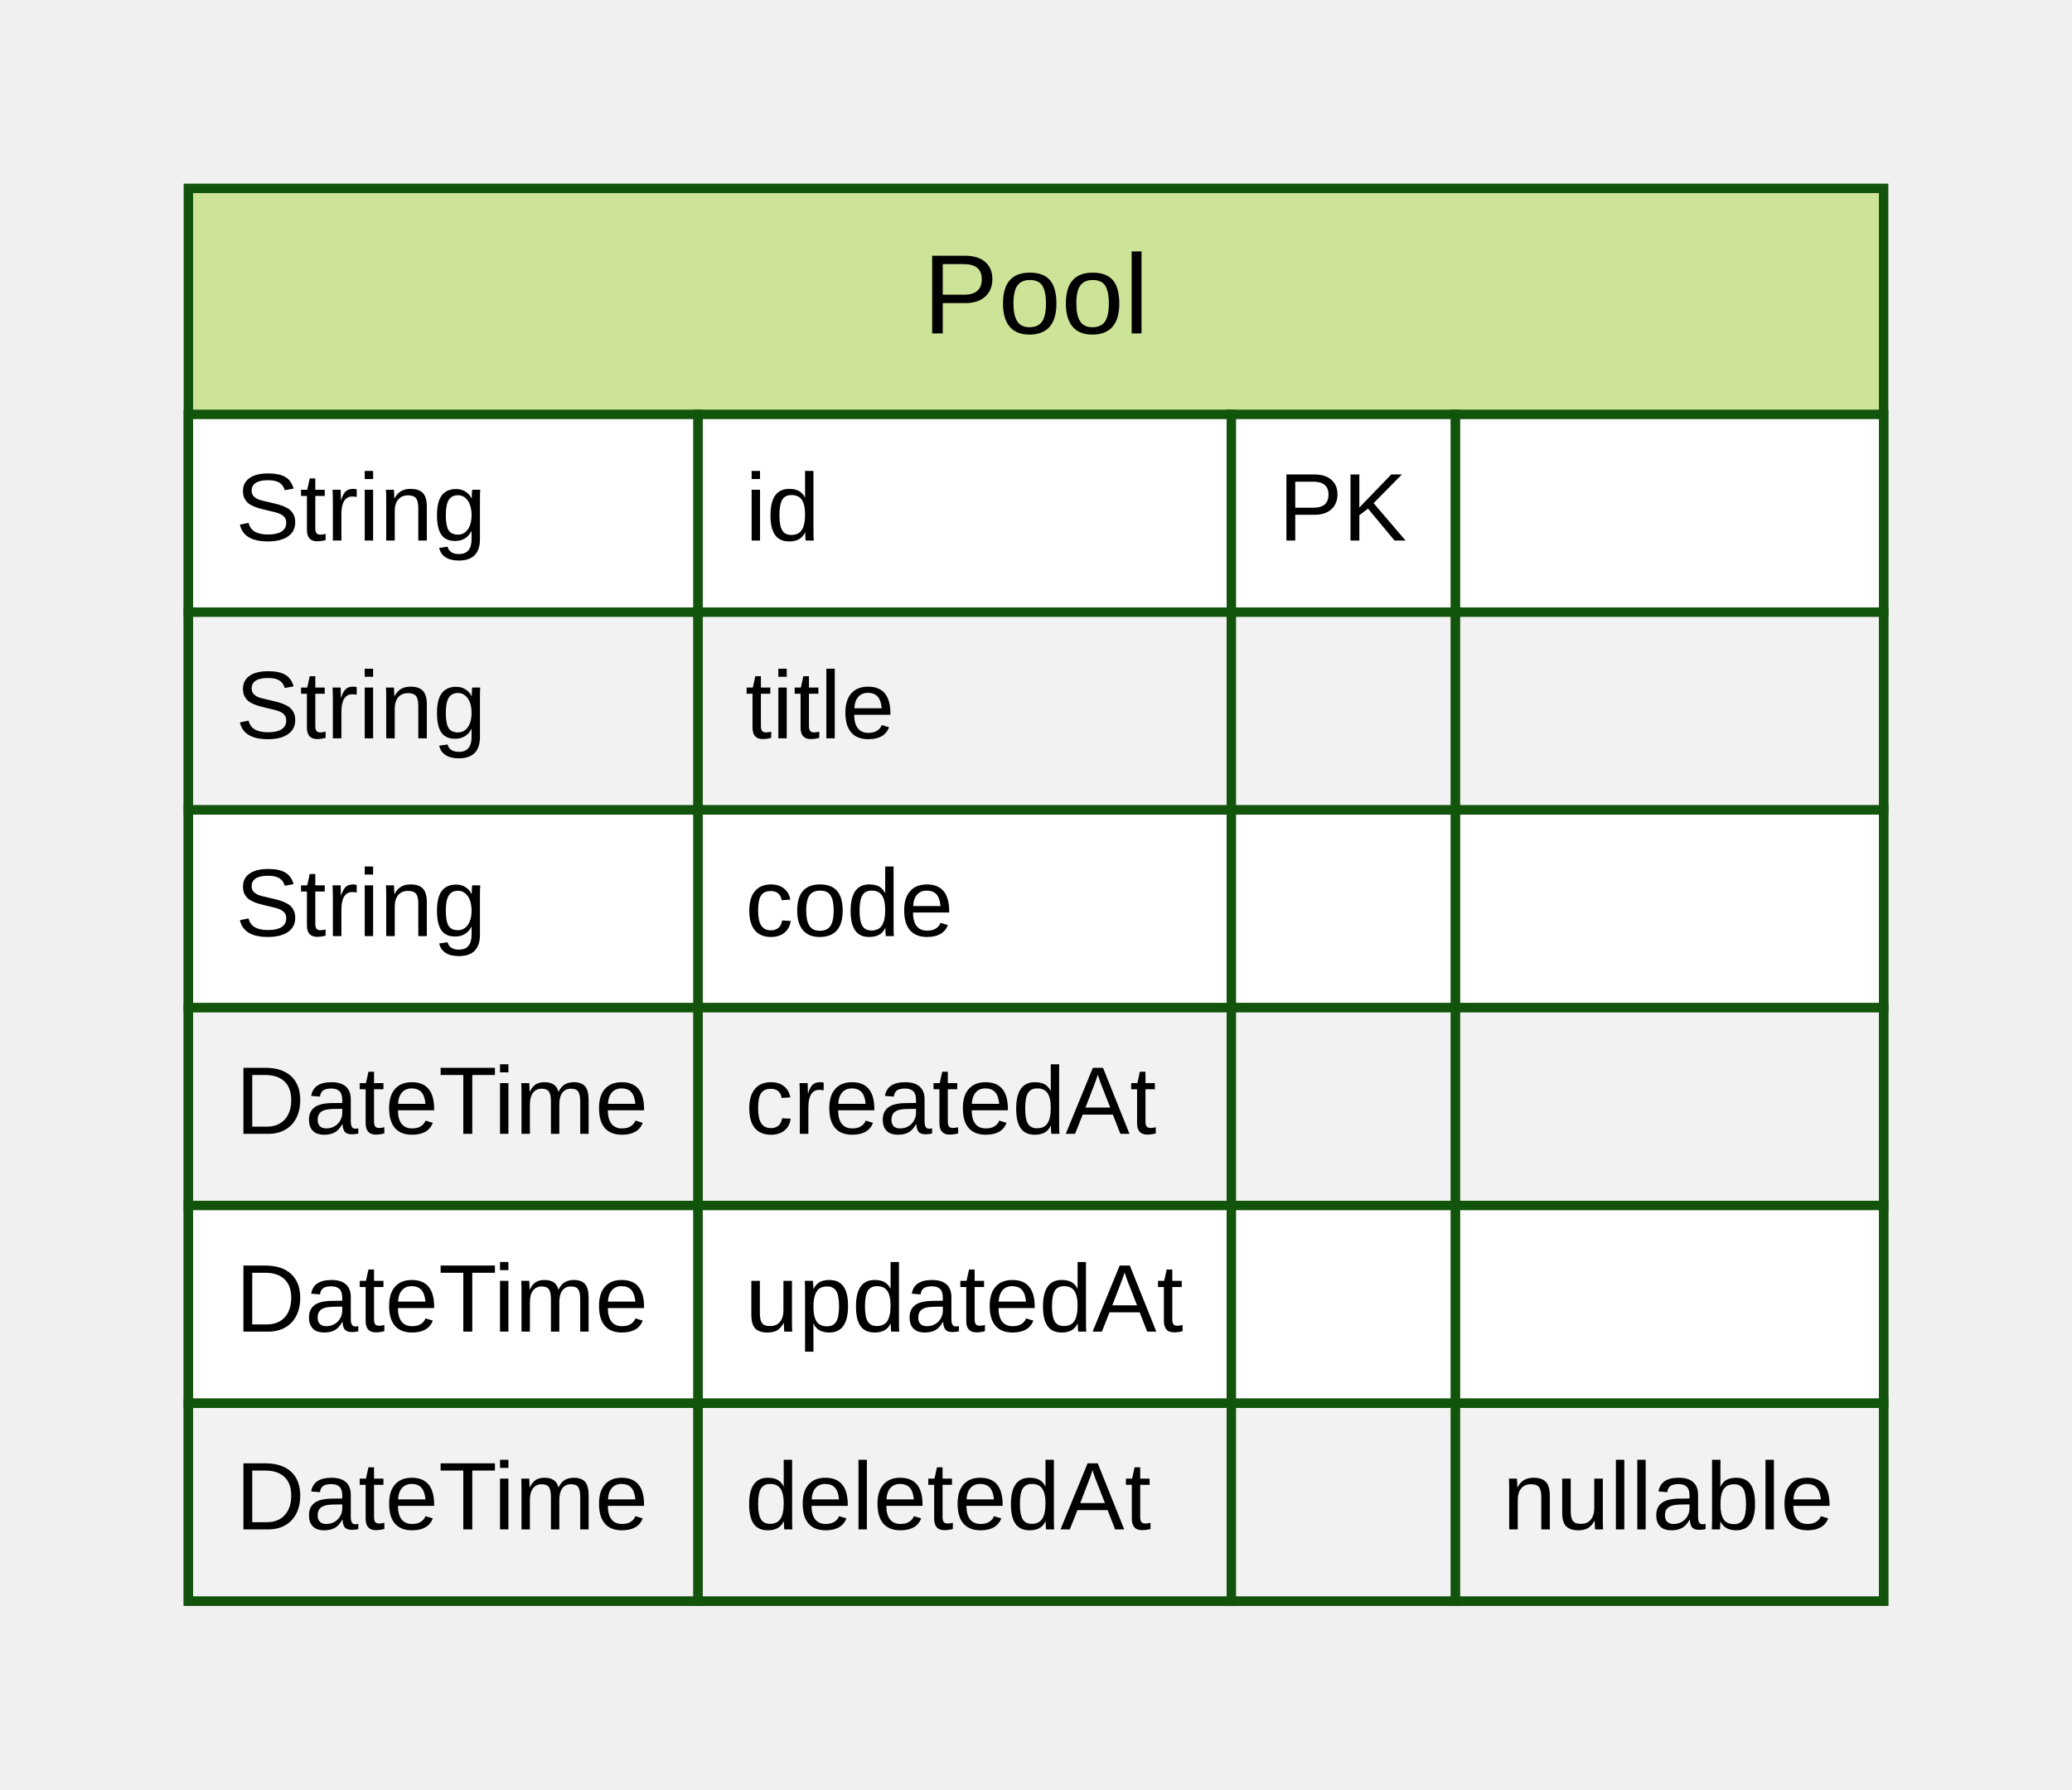
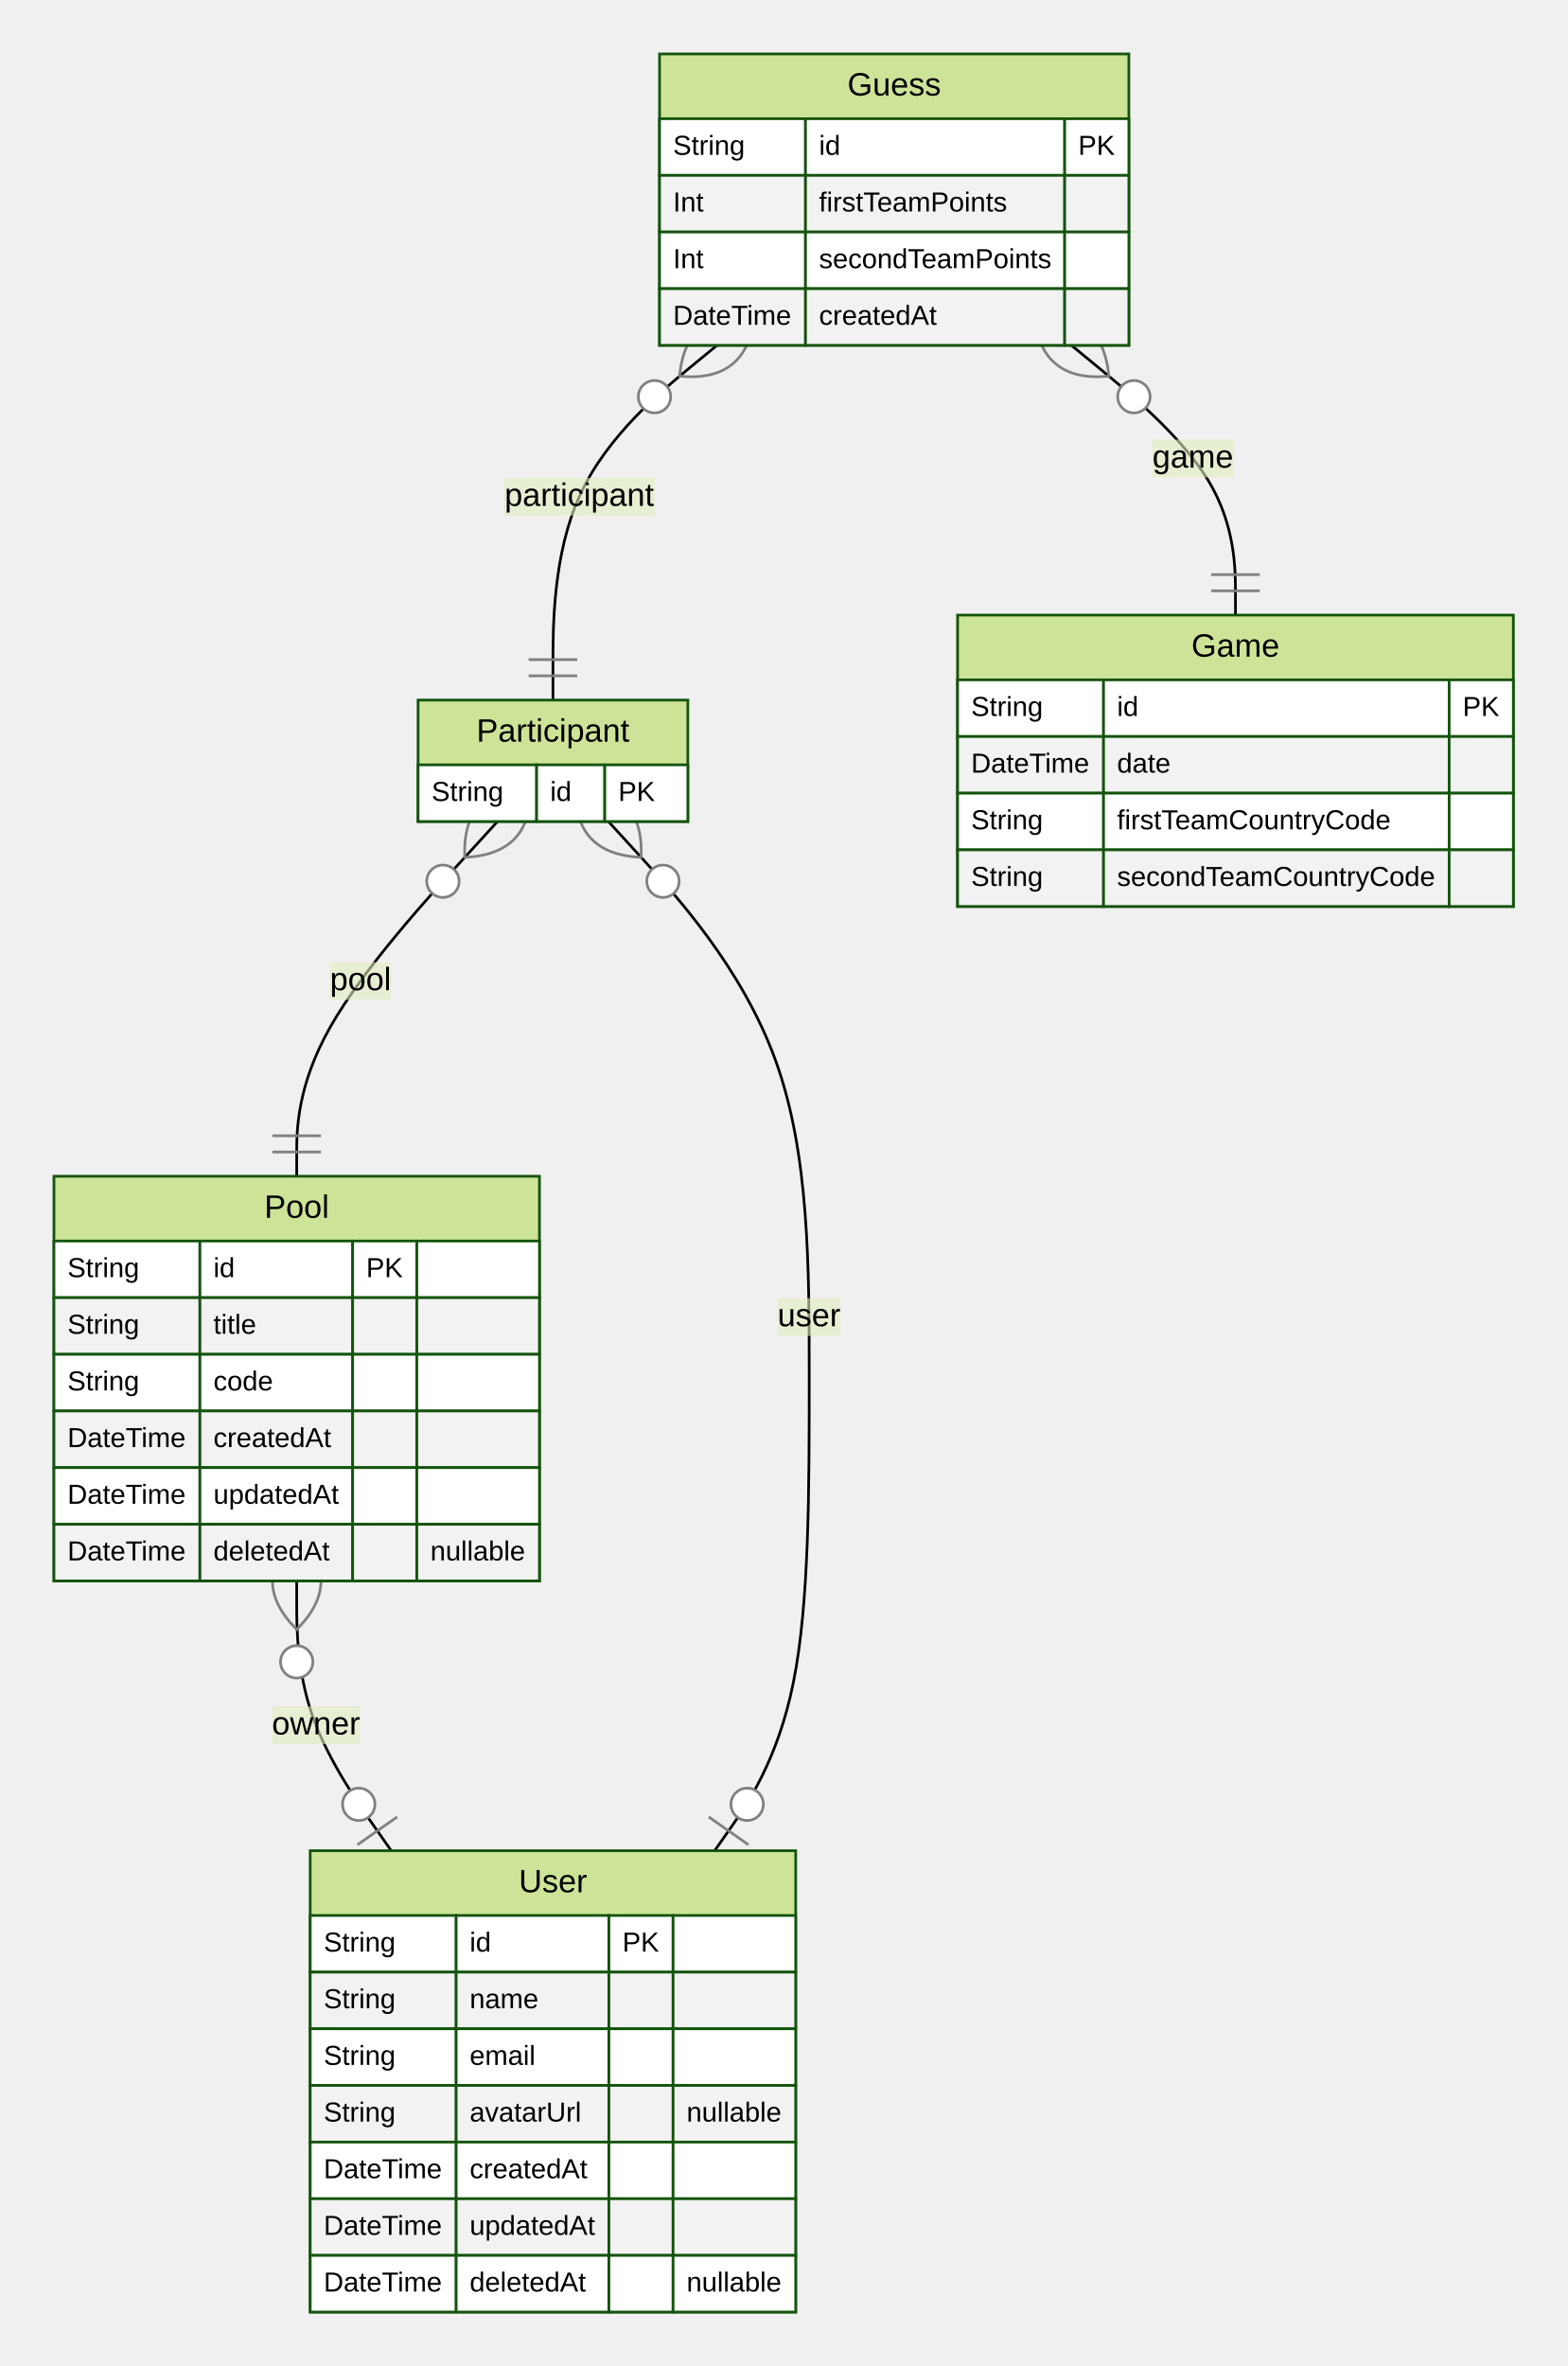
- <svg xmlns="http://www.w3.org/2000/svg" aria-labelledby="chart-title-mermaid-0 chart-desc-mermaid-0" role="img" viewBox="0 0 219.982 190" style="max-width: 219.982px; background-color: white;" width="100%" id="mermaid-0">
+ <svg xmlns="http://www.w3.org/2000/svg" aria-labelledby="chart-title-mermaid-0 chart-desc-mermaid-0" role="img" viewBox="0 0 581.015 877" style="max-width: 581.015px; background-color: white;" width="100%" id="mermaid-0">
  <style>#mermaid-0 {font-family:"trebuchet ms",verdana,arial,sans-serif;font-size:16px;fill:#000000;}#mermaid-0 .error-icon{fill:#552222;}#mermaid-0 .error-text{fill:#552222;stroke:#552222;}#mermaid-0 .edge-thickness-normal{stroke-width:2px;}#mermaid-0 .edge-thickness-thick{stroke-width:3.5px;}#mermaid-0 .edge-pattern-solid{stroke-dasharray:0;}#mermaid-0 .edge-pattern-dashed{stroke-dasharray:3;}#mermaid-0 .edge-pattern-dotted{stroke-dasharray:2;}#mermaid-0 .marker{fill:#000000;stroke:#000000;}#mermaid-0 .marker.cross{stroke:#000000;}#mermaid-0 svg{font-family:"trebuchet ms",verdana,arial,sans-serif;font-size:16px;}#mermaid-0 .entityBox{fill:#cde498;stroke:#13540c;}#mermaid-0 .attributeBoxOdd{fill:#ffffff;stroke:#13540c;}#mermaid-0 .attributeBoxEven{fill:#f2f2f2;stroke:#13540c;}#mermaid-0 .relationshipLabelBox{fill:hsl(78.158, 58.462%, 84.51%);opacity:0.7;background-color:hsl(78.158, 58.462%, 84.51%);}#mermaid-0 .relationshipLabelBox rect{opacity:0.5;}#mermaid-0 .relationshipLine{stroke:#000000;}#mermaid-0 :root{--mermaid-font-family:"trebuchet ms",verdana,arial,sans-serif;}</style>
  <g />
  <defs>
    <marker orient="auto" markerHeight="18" markerWidth="18" refY="9" refX="0" id="ONLY_ONE_START">
      <path d="M9,0 L9,18 M15,0 L15,18" fill="none" stroke="gray" />
    </marker>
  </defs>
  <defs>
    <marker orient="auto" markerHeight="18" markerWidth="18" refY="9" refX="18" id="ONLY_ONE_END">
      <path d="M3,0 L3,18 M9,0 L9,18" fill="none" stroke="gray" />
    </marker>
  </defs>
  <defs>
    <marker orient="auto" markerHeight="18" markerWidth="30" refY="9" refX="0" id="ZERO_OR_ONE_START">
      <circle r="6" cy="9" cx="21" fill="white" stroke="gray" />
      <path d="M9,0 L9,18" fill="none" stroke="gray" />
    </marker>
  </defs>
  <defs>
    <marker orient="auto" markerHeight="18" markerWidth="30" refY="9" refX="30" id="ZERO_OR_ONE_END">
      <circle r="6" cy="9" cx="9" fill="white" stroke="gray" />
      <path d="M21,0 L21,18" fill="none" stroke="gray" />
    </marker>
  </defs>
  <defs>
    <marker orient="auto" markerHeight="36" markerWidth="45" refY="18" refX="18" id="ONE_OR_MORE_START">
      <path d="M0,18 Q 18,0 36,18 Q 18,36 0,18 M42,9 L42,27" fill="none" stroke="gray" />
    </marker>
  </defs>
  <defs>
    <marker orient="auto" markerHeight="36" markerWidth="45" refY="18" refX="27" id="ONE_OR_MORE_END">
      <path d="M3,9 L3,27 M9,18 Q27,0 45,18 Q27,36 9,18" fill="none" stroke="gray" />
    </marker>
  </defs>
  <defs>
    <marker orient="auto" markerHeight="36" markerWidth="57" refY="18" refX="18" id="ZERO_OR_MORE_START">
      <circle r="6" cy="18" cx="48" fill="white" stroke="gray" />
      <path d="M0,18 Q18,0 36,18 Q18,36 0,18" fill="none" stroke="gray" />
    </marker>
  </defs>
  <defs>
    <marker orient="auto" markerHeight="36" markerWidth="57" refY="18" refX="39" id="ZERO_OR_MORE_END">
      <circle r="6" cy="18" cx="9" fill="white" stroke="gray" />
      <path d="M21,18 Q39,0 57,18 Q39,36 21,18" fill="none" stroke="gray" />
    </marker>
  </defs>
-   <g transform="translate(20,20 )" id="Pool">
+   <path marker-start="url(#ZERO_OR_MORE_START)" marker-end="url(#ZERO_OR_ONE_END)" fill="none" stroke="gray" d="M109.991,586L109.991,594.333C109.991,602.667,109.991,619.333,115.833,636C121.675,652.667,133.36,669.333,139.202,677.667L145.044,686" class="er relationshipLine" />
+   <path marker-start="url(#ZERO_OR_MORE_START)" marker-end="url(#ZERO_OR_ONE_END)" fill="none" stroke="gray" d="M225.538,304.5L237.945,318.083C250.353,331.667,275.167,358.833,287.574,393.25C299.982,427.667,299.982,469.333,299.982,511C299.982,552.667,299.982,594.333,294.139,623.5C288.297,652.667,276.612,669.333,270.77,677.667L264.928,686" class="er relationshipLine" />
+   <path marker-start="url(#ZERO_OR_MORE_START)" marker-end="url(#ONLY_ONE_END)" fill="none" stroke="gray" d="M184.434,304.5L172.027,318.083C159.62,331.667,134.805,358.833,122.398,380.75C109.991,402.667,109.991,419.333,109.991,427.667L109.991,436" class="er relationshipLine" />
+   <path marker-start="url(#ZERO_OR_MORE_START)" marker-end="url(#ONLY_ONE_END)" fill="none" stroke="gray" d="M397.18,128L407.317,136.333C417.453,144.667,437.727,161.333,447.864,178C458.001,194.667,458.001,211.333,458.001,219.667L458.001,228" class="er relationshipLine" />
+   <path marker-start="url(#ZERO_OR_MORE_START)" marker-end="url(#ONLY_ONE_END)" fill="none" stroke="gray" d="M265.807,128L255.67,136.333C245.533,144.667,225.26,161.333,215.123,183.25C204.986,205.167,204.986,232.333,204.986,245.917L204.986,259.5" class="er relationshipLine" />
+   <g transform="translate(20,436 )" id="Pool">
    <rect height="150" width="179.982" y="0" x="0" stroke="gray" fill-opacity="100%" fill="honeydew" class="er entityBox" />
    <text transform="translate(89.99077,12)" style="font-family: &quot;trebuchet ms&quot;, verdana, arial, sans-serif;; font-size: 12px" text-anchor="middle" dominant-baseline="middle" y="0" x="0" id="entity-Pool" class="er entityLabel">Pool</text>
    <rect height="21" width="54.113" y="24" x="0" stroke="gray" fill-opacity="100%" fill="honeydew" class="er attributeBoxOdd" />
    <text transform="translate(5,34.5)" style="font-family: &quot;trebuchet ms&quot;, verdana, arial, sans-serif;; font-size: 10.2px" text-anchor="left" dominant-baseline="middle" y="0" x="0" id="entity-Pool-attr-1-type" class="er entityLabel">String</text>
    <rect height="21" width="56.62" y="24" x="54.113" stroke="gray" fill-opacity="100%" fill="honeydew" class="er attributeBoxOdd" />
    <text transform="translate(59.11313,34.5)" style="font-family: &quot;trebuchet ms&quot;, verdana, arial, sans-serif;; font-size: 10.2px" text-anchor="left" dominant-baseline="middle" y="0" x="0" id="entity-Pool-attr-1-name" class="er entityLabel">id</text>
    <rect height="21" width="23.795" y="24" x="110.733" stroke="gray" fill-opacity="100%" fill="honeydew" class="er attributeBoxOdd" />
    <text transform="translate(115.7333,34.5)" style="font-family: &quot;trebuchet ms&quot;, verdana, arial, sans-serif;; font-size: 10.2px" text-anchor="left" dominant-baseline="middle" y="0" x="0" id="entity-Pool-attr-1-key" class="er entityLabel">PK</text>
    <rect height="21" width="45.453" y="24" x="134.528" stroke="gray" fill-opacity="100%" fill="honeydew" class="er attributeBoxOdd" />
    <text transform="translate(139.5283,34.5)" style="font-family: &quot;trebuchet ms&quot;, verdana, arial, sans-serif;; font-size: 10.2px" text-anchor="left" dominant-baseline="middle" y="0" x="0" id="entity-Pool-attr-1-comment" class="er entityLabel" />
    <rect height="21" width="54.113" y="45" x="0" stroke="gray" fill-opacity="100%" fill="honeydew" class="er attributeBoxEven" />
    <text transform="translate(5,55.5)" style="font-family: &quot;trebuchet ms&quot;, verdana, arial, sans-serif;; font-size: 10.2px" text-anchor="left" dominant-baseline="middle" y="0" x="0" id="entity-Pool-attr-2-type" class="er entityLabel">String</text>
    <rect height="21" width="56.62" y="45" x="54.113" stroke="gray" fill-opacity="100%" fill="honeydew" class="er attributeBoxEven" />
    <text transform="translate(59.11313,55.5)" style="font-family: &quot;trebuchet ms&quot;, verdana, arial, sans-serif;; font-size: 10.2px" text-anchor="left" dominant-baseline="middle" y="0" x="0" id="entity-Pool-attr-2-name" class="er entityLabel">title</text>
    <rect height="21" width="23.795" y="45" x="110.733" stroke="gray" fill-opacity="100%" fill="honeydew" class="er attributeBoxEven" />
    <text transform="translate(115.7333,55.5)" style="font-family: &quot;trebuchet ms&quot;, verdana, arial, sans-serif;; font-size: 10.2px" text-anchor="left" dominant-baseline="middle" y="0" x="0" id="entity-Pool-attr-2-key" class="er entityLabel" />
    <rect height="21" width="45.453" y="45" x="134.528" stroke="gray" fill-opacity="100%" fill="honeydew" class="er attributeBoxEven" />
    <text transform="translate(139.5283,55.5)" style="font-family: &quot;trebuchet ms&quot;, verdana, arial, sans-serif;; font-size: 10.2px" text-anchor="left" dominant-baseline="middle" y="0" x="0" id="entity-Pool-attr-2-comment" class="er entityLabel" />
    <rect height="21" width="54.113" y="66" x="0" stroke="gray" fill-opacity="100%" fill="honeydew" class="er attributeBoxOdd" />
    <text transform="translate(5,76.5)" style="font-family: &quot;trebuchet ms&quot;, verdana, arial, sans-serif;; font-size: 10.2px" text-anchor="left" dominant-baseline="middle" y="0" x="0" id="entity-Pool-attr-3-type" class="er entityLabel">String</text>
    <rect height="21" width="56.62" y="66" x="54.113" stroke="gray" fill-opacity="100%" fill="honeydew" class="er attributeBoxOdd" />
    <text transform="translate(59.11313,76.5)" style="font-family: &quot;trebuchet ms&quot;, verdana, arial, sans-serif;; font-size: 10.2px" text-anchor="left" dominant-baseline="middle" y="0" x="0" id="entity-Pool-attr-3-name" class="er entityLabel">code</text>
    <rect height="21" width="23.795" y="66" x="110.733" stroke="gray" fill-opacity="100%" fill="honeydew" class="er attributeBoxOdd" />
    <text transform="translate(115.7333,76.5)" style="font-family: &quot;trebuchet ms&quot;, verdana, arial, sans-serif;; font-size: 10.2px" text-anchor="left" dominant-baseline="middle" y="0" x="0" id="entity-Pool-attr-3-key" class="er entityLabel" />
    <rect height="21" width="45.453" y="66" x="134.528" stroke="gray" fill-opacity="100%" fill="honeydew" class="er attributeBoxOdd" />
    <text transform="translate(139.5283,76.5)" style="font-family: &quot;trebuchet ms&quot;, verdana, arial, sans-serif;; font-size: 10.2px" text-anchor="left" dominant-baseline="middle" y="0" x="0" id="entity-Pool-attr-3-comment" class="er entityLabel" />
    <rect height="21" width="54.113" y="87" x="0" stroke="gray" fill-opacity="100%" fill="honeydew" class="er attributeBoxEven" />
    <text transform="translate(5,97.5)" style="font-family: &quot;trebuchet ms&quot;, verdana, arial, sans-serif;; font-size: 10.2px" text-anchor="left" dominant-baseline="middle" y="0" x="0" id="entity-Pool-attr-4-type" class="er entityLabel">DateTime</text>
    <rect height="21" width="56.62" y="87" x="54.113" stroke="gray" fill-opacity="100%" fill="honeydew" class="er attributeBoxEven" />
    <text transform="translate(59.11313,97.5)" style="font-family: &quot;trebuchet ms&quot;, verdana, arial, sans-serif;; font-size: 10.2px" text-anchor="left" dominant-baseline="middle" y="0" x="0" id="entity-Pool-attr-4-name" class="er entityLabel">createdAt</text>
    <rect height="21" width="23.795" y="87" x="110.733" stroke="gray" fill-opacity="100%" fill="honeydew" class="er attributeBoxEven" />
    <text transform="translate(115.7333,97.5)" style="font-family: &quot;trebuchet ms&quot;, verdana, arial, sans-serif;; font-size: 10.2px" text-anchor="left" dominant-baseline="middle" y="0" x="0" id="entity-Pool-attr-4-key" class="er entityLabel" />
    <rect height="21" width="45.453" y="87" x="134.528" stroke="gray" fill-opacity="100%" fill="honeydew" class="er attributeBoxEven" />
    <text transform="translate(139.5283,97.5)" style="font-family: &quot;trebuchet ms&quot;, verdana, arial, sans-serif;; font-size: 10.2px" text-anchor="left" dominant-baseline="middle" y="0" x="0" id="entity-Pool-attr-4-comment" class="er entityLabel" />
    <rect height="21" width="54.113" y="108" x="0" stroke="gray" fill-opacity="100%" fill="honeydew" class="er attributeBoxOdd" />
    <text transform="translate(5,118.5)" style="font-family: &quot;trebuchet ms&quot;, verdana, arial, sans-serif;; font-size: 10.2px" text-anchor="left" dominant-baseline="middle" y="0" x="0" id="entity-Pool-attr-5-type" class="er entityLabel">DateTime</text>
    <rect height="21" width="56.62" y="108" x="54.113" stroke="gray" fill-opacity="100%" fill="honeydew" class="er attributeBoxOdd" />
    <text transform="translate(59.11313,118.5)" style="font-family: &quot;trebuchet ms&quot;, verdana, arial, sans-serif;; font-size: 10.2px" text-anchor="left" dominant-baseline="middle" y="0" x="0" id="entity-Pool-attr-5-name" class="er entityLabel">updatedAt</text>
    <rect height="21" width="23.795" y="108" x="110.733" stroke="gray" fill-opacity="100%" fill="honeydew" class="er attributeBoxOdd" />
    <text transform="translate(115.7333,118.5)" style="font-family: &quot;trebuchet ms&quot;, verdana, arial, sans-serif;; font-size: 10.2px" text-anchor="left" dominant-baseline="middle" y="0" x="0" id="entity-Pool-attr-5-key" class="er entityLabel" />
    <rect height="21" width="45.453" y="108" x="134.528" stroke="gray" fill-opacity="100%" fill="honeydew" class="er attributeBoxOdd" />
    <text transform="translate(139.5283,118.5)" style="font-family: &quot;trebuchet ms&quot;, verdana, arial, sans-serif;; font-size: 10.2px" text-anchor="left" dominant-baseline="middle" y="0" x="0" id="entity-Pool-attr-5-comment" class="er entityLabel" />
    <rect height="21" width="54.113" y="129" x="0" stroke="gray" fill-opacity="100%" fill="honeydew" class="er attributeBoxEven" />
    <text transform="translate(5,139.5)" style="font-family: &quot;trebuchet ms&quot;, verdana, arial, sans-serif;; font-size: 10.2px" text-anchor="left" dominant-baseline="middle" y="0" x="0" id="entity-Pool-attr-6-type" class="er entityLabel">DateTime</text>
    <rect height="21" width="56.62" y="129" x="54.113" stroke="gray" fill-opacity="100%" fill="honeydew" class="er attributeBoxEven" />
    <text transform="translate(59.11313,139.5)" style="font-family: &quot;trebuchet ms&quot;, verdana, arial, sans-serif;; font-size: 10.2px" text-anchor="left" dominant-baseline="middle" y="0" x="0" id="entity-Pool-attr-6-name" class="er entityLabel">deletedAt</text>
    <rect height="21" width="23.795" y="129" x="110.733" stroke="gray" fill-opacity="100%" fill="honeydew" class="er attributeBoxEven" />
    <text transform="translate(115.7333,139.5)" style="font-family: &quot;trebuchet ms&quot;, verdana, arial, sans-serif;; font-size: 10.2px" text-anchor="left" dominant-baseline="middle" y="0" x="0" id="entity-Pool-attr-6-key" class="er entityLabel" />
    <rect height="21" width="45.453" y="129" x="134.528" stroke="gray" fill-opacity="100%" fill="honeydew" class="er attributeBoxEven" />
    <text transform="translate(139.5283,139.5)" style="font-family: &quot;trebuchet ms&quot;, verdana, arial, sans-serif;; font-size: 10.2px" text-anchor="left" dominant-baseline="middle" y="0" x="0" id="entity-Pool-attr-6-comment" class="er entityLabel">nullable</text>
  </g>
+   <g transform="translate(154.9862,259.5 )" id="Participant">
+     <rect height="45" width="100" y="0" x="0" stroke="gray" fill-opacity="100%" fill="honeydew" class="er entityBox" />
+     <text transform="translate(50,12)" style="font-family: &quot;trebuchet ms&quot;, verdana, arial, sans-serif;; font-size: 12px" text-anchor="middle" dominant-baseline="middle" y="0" x="0" id="entity-Participant" class="er entityLabel">Participant</text>
+     <rect height="21" width="43.945" y="24" x="0" stroke="gray" fill-opacity="100%" fill="honeydew" class="er attributeBoxOdd" />
+     <text transform="translate(5,34.5)" style="font-family: &quot;trebuchet ms&quot;, verdana, arial, sans-serif;; font-size: 10.2px" text-anchor="left" dominant-baseline="middle" y="0" x="0" id="entity-Participant-attr-1-type" class="er entityLabel">String</text>
+     <rect height="21" width="25.262" y="24" x="43.945" stroke="gray" fill-opacity="100%" fill="honeydew" class="er attributeBoxOdd" />
+     <text transform="translate(48.94526,34.5)" style="font-family: &quot;trebuchet ms&quot;, verdana, arial, sans-serif;; font-size: 10.2px" text-anchor="left" dominant-baseline="middle" y="0" x="0" id="entity-Participant-attr-1-name" class="er entityLabel">id</text>
+     <rect height="21" width="30.793" y="24" x="69.207" stroke="gray" fill-opacity="100%" fill="honeydew" class="er attributeBoxOdd" />
+     <text transform="translate(74.20681,34.5)" style="font-family: &quot;trebuchet ms&quot;, verdana, arial, sans-serif;; font-size: 10.2px" text-anchor="left" dominant-baseline="middle" y="0" x="0" id="entity-Participant-attr-1-key" class="er entityLabel">PK</text>
+   </g>
+   <g transform="translate(114.9954,686 )" id="User">
+     <rect height="171" width="179.982" y="0" x="0" stroke="gray" fill-opacity="100%" fill="honeydew" class="er entityBox" />
+     <text transform="translate(89.99077,12)" style="font-family: &quot;trebuchet ms&quot;, verdana, arial, sans-serif;; font-size: 12px" text-anchor="middle" dominant-baseline="middle" y="0" x="0" id="entity-User" class="er entityLabel">User</text>
+     <rect height="21" width="54.113" y="24" x="0" stroke="gray" fill-opacity="100%" fill="honeydew" class="er attributeBoxOdd" />
+     <text transform="translate(5,34.5)" style="font-family: &quot;trebuchet ms&quot;, verdana, arial, sans-serif;; font-size: 10.2px" text-anchor="left" dominant-baseline="middle" y="0" x="0" id="entity-User-attr-1-type" class="er entityLabel">String</text>
+     <rect height="21" width="56.62" y="24" x="54.113" stroke="gray" fill-opacity="100%" fill="honeydew" class="er attributeBoxOdd" />
+     <text transform="translate(59.11313,34.5)" style="font-family: &quot;trebuchet ms&quot;, verdana, arial, sans-serif;; font-size: 10.2px" text-anchor="left" dominant-baseline="middle" y="0" x="0" id="entity-User-attr-1-name" class="er entityLabel">id</text>
+     <rect height="21" width="23.795" y="24" x="110.733" stroke="gray" fill-opacity="100%" fill="honeydew" class="er attributeBoxOdd" />
+     <text transform="translate(115.7333,34.5)" style="font-family: &quot;trebuchet ms&quot;, verdana, arial, sans-serif;; font-size: 10.2px" text-anchor="left" dominant-baseline="middle" y="0" x="0" id="entity-User-attr-1-key" class="er entityLabel">PK</text>
+     <rect height="21" width="45.453" y="24" x="134.528" stroke="gray" fill-opacity="100%" fill="honeydew" class="er attributeBoxOdd" />
+     <text transform="translate(139.5283,34.5)" style="font-family: &quot;trebuchet ms&quot;, verdana, arial, sans-serif;; font-size: 10.2px" text-anchor="left" dominant-baseline="middle" y="0" x="0" id="entity-User-attr-1-comment" class="er entityLabel" />
+     <rect height="21" width="54.113" y="45" x="0" stroke="gray" fill-opacity="100%" fill="honeydew" class="er attributeBoxEven" />
+     <text transform="translate(5,55.5)" style="font-family: &quot;trebuchet ms&quot;, verdana, arial, sans-serif;; font-size: 10.2px" text-anchor="left" dominant-baseline="middle" y="0" x="0" id="entity-User-attr-2-type" class="er entityLabel">String</text>
+     <rect height="21" width="56.62" y="45" x="54.113" stroke="gray" fill-opacity="100%" fill="honeydew" class="er attributeBoxEven" />
+     <text transform="translate(59.11313,55.5)" style="font-family: &quot;trebuchet ms&quot;, verdana, arial, sans-serif;; font-size: 10.2px" text-anchor="left" dominant-baseline="middle" y="0" x="0" id="entity-User-attr-2-name" class="er entityLabel">name</text>
+     <rect height="21" width="23.795" y="45" x="110.733" stroke="gray" fill-opacity="100%" fill="honeydew" class="er attributeBoxEven" />
+     <text transform="translate(115.7333,55.5)" style="font-family: &quot;trebuchet ms&quot;, verdana, arial, sans-serif;; font-size: 10.2px" text-anchor="left" dominant-baseline="middle" y="0" x="0" id="entity-User-attr-2-key" class="er entityLabel" />
+     <rect height="21" width="45.453" y="45" x="134.528" stroke="gray" fill-opacity="100%" fill="honeydew" class="er attributeBoxEven" />
+     <text transform="translate(139.5283,55.5)" style="font-family: &quot;trebuchet ms&quot;, verdana, arial, sans-serif;; font-size: 10.2px" text-anchor="left" dominant-baseline="middle" y="0" x="0" id="entity-User-attr-2-comment" class="er entityLabel" />
+     <rect height="21" width="54.113" y="66" x="0" stroke="gray" fill-opacity="100%" fill="honeydew" class="er attributeBoxOdd" />
+     <text transform="translate(5,76.5)" style="font-family: &quot;trebuchet ms&quot;, verdana, arial, sans-serif;; font-size: 10.2px" text-anchor="left" dominant-baseline="middle" y="0" x="0" id="entity-User-attr-3-type" class="er entityLabel">String</text>
+     <rect height="21" width="56.62" y="66" x="54.113" stroke="gray" fill-opacity="100%" fill="honeydew" class="er attributeBoxOdd" />
+     <text transform="translate(59.11313,76.5)" style="font-family: &quot;trebuchet ms&quot;, verdana, arial, sans-serif;; font-size: 10.2px" text-anchor="left" dominant-baseline="middle" y="0" x="0" id="entity-User-attr-3-name" class="er entityLabel">email</text>
+     <rect height="21" width="23.795" y="66" x="110.733" stroke="gray" fill-opacity="100%" fill="honeydew" class="er attributeBoxOdd" />
+     <text transform="translate(115.7333,76.5)" style="font-family: &quot;trebuchet ms&quot;, verdana, arial, sans-serif;; font-size: 10.2px" text-anchor="left" dominant-baseline="middle" y="0" x="0" id="entity-User-attr-3-key" class="er entityLabel" />
+     <rect height="21" width="45.453" y="66" x="134.528" stroke="gray" fill-opacity="100%" fill="honeydew" class="er attributeBoxOdd" />
+     <text transform="translate(139.5283,76.5)" style="font-family: &quot;trebuchet ms&quot;, verdana, arial, sans-serif;; font-size: 10.2px" text-anchor="left" dominant-baseline="middle" y="0" x="0" id="entity-User-attr-3-comment" class="er entityLabel" />
+     <rect height="21" width="54.113" y="87" x="0" stroke="gray" fill-opacity="100%" fill="honeydew" class="er attributeBoxEven" />
+     <text transform="translate(5,97.5)" style="font-family: &quot;trebuchet ms&quot;, verdana, arial, sans-serif;; font-size: 10.2px" text-anchor="left" dominant-baseline="middle" y="0" x="0" id="entity-User-attr-4-type" class="er entityLabel">String</text>
+     <rect height="21" width="56.62" y="87" x="54.113" stroke="gray" fill-opacity="100%" fill="honeydew" class="er attributeBoxEven" />
+     <text transform="translate(59.11313,97.5)" style="font-family: &quot;trebuchet ms&quot;, verdana, arial, sans-serif;; font-size: 10.2px" text-anchor="left" dominant-baseline="middle" y="0" x="0" id="entity-User-attr-4-name" class="er entityLabel">avatarUrl</text>
+     <rect height="21" width="23.795" y="87" x="110.733" stroke="gray" fill-opacity="100%" fill="honeydew" class="er attributeBoxEven" />
+     <text transform="translate(115.7333,97.5)" style="font-family: &quot;trebuchet ms&quot;, verdana, arial, sans-serif;; font-size: 10.2px" text-anchor="left" dominant-baseline="middle" y="0" x="0" id="entity-User-attr-4-key" class="er entityLabel" />
+     <rect height="21" width="45.453" y="87" x="134.528" stroke="gray" fill-opacity="100%" fill="honeydew" class="er attributeBoxEven" />
+     <text transform="translate(139.5283,97.5)" style="font-family: &quot;trebuchet ms&quot;, verdana, arial, sans-serif;; font-size: 10.2px" text-anchor="left" dominant-baseline="middle" y="0" x="0" id="entity-User-attr-4-comment" class="er entityLabel">nullable</text>
+     <rect height="21" width="54.113" y="108" x="0" stroke="gray" fill-opacity="100%" fill="honeydew" class="er attributeBoxOdd" />
+     <text transform="translate(5,118.5)" style="font-family: &quot;trebuchet ms&quot;, verdana, arial, sans-serif;; font-size: 10.2px" text-anchor="left" dominant-baseline="middle" y="0" x="0" id="entity-User-attr-5-type" class="er entityLabel">DateTime</text>
+     <rect height="21" width="56.62" y="108" x="54.113" stroke="gray" fill-opacity="100%" fill="honeydew" class="er attributeBoxOdd" />
+     <text transform="translate(59.11313,118.5)" style="font-family: &quot;trebuchet ms&quot;, verdana, arial, sans-serif;; font-size: 10.2px" text-anchor="left" dominant-baseline="middle" y="0" x="0" id="entity-User-attr-5-name" class="er entityLabel">createdAt</text>
+     <rect height="21" width="23.795" y="108" x="110.733" stroke="gray" fill-opacity="100%" fill="honeydew" class="er attributeBoxOdd" />
+     <text transform="translate(115.7333,118.5)" style="font-family: &quot;trebuchet ms&quot;, verdana, arial, sans-serif;; font-size: 10.2px" text-anchor="left" dominant-baseline="middle" y="0" x="0" id="entity-User-attr-5-key" class="er entityLabel" />
+     <rect height="21" width="45.453" y="108" x="134.528" stroke="gray" fill-opacity="100%" fill="honeydew" class="er attributeBoxOdd" />
+     <text transform="translate(139.5283,118.5)" style="font-family: &quot;trebuchet ms&quot;, verdana, arial, sans-serif;; font-size: 10.2px" text-anchor="left" dominant-baseline="middle" y="0" x="0" id="entity-User-attr-5-comment" class="er entityLabel" />
+     <rect height="21" width="54.113" y="129" x="0" stroke="gray" fill-opacity="100%" fill="honeydew" class="er attributeBoxEven" />
+     <text transform="translate(5,139.5)" style="font-family: &quot;trebuchet ms&quot;, verdana, arial, sans-serif;; font-size: 10.2px" text-anchor="left" dominant-baseline="middle" y="0" x="0" id="entity-User-attr-6-type" class="er entityLabel">DateTime</text>
+     <rect height="21" width="56.62" y="129" x="54.113" stroke="gray" fill-opacity="100%" fill="honeydew" class="er attributeBoxEven" />
+     <text transform="translate(59.11313,139.5)" style="font-family: &quot;trebuchet ms&quot;, verdana, arial, sans-serif;; font-size: 10.2px" text-anchor="left" dominant-baseline="middle" y="0" x="0" id="entity-User-attr-6-name" class="er entityLabel">updatedAt</text>
+     <rect height="21" width="23.795" y="129" x="110.733" stroke="gray" fill-opacity="100%" fill="honeydew" class="er attributeBoxEven" />
+     <text transform="translate(115.7333,139.5)" style="font-family: &quot;trebuchet ms&quot;, verdana, arial, sans-serif;; font-size: 10.2px" text-anchor="left" dominant-baseline="middle" y="0" x="0" id="entity-User-attr-6-key" class="er entityLabel" />
+     <rect height="21" width="45.453" y="129" x="134.528" stroke="gray" fill-opacity="100%" fill="honeydew" class="er attributeBoxEven" />
+     <text transform="translate(139.5283,139.5)" style="font-family: &quot;trebuchet ms&quot;, verdana, arial, sans-serif;; font-size: 10.2px" text-anchor="left" dominant-baseline="middle" y="0" x="0" id="entity-User-attr-6-comment" class="er entityLabel" />
+     <rect height="21" width="54.113" y="150" x="0" stroke="gray" fill-opacity="100%" fill="honeydew" class="er attributeBoxOdd" />
+     <text transform="translate(5,160.5)" style="font-family: &quot;trebuchet ms&quot;, verdana, arial, sans-serif;; font-size: 10.2px" text-anchor="left" dominant-baseline="middle" y="0" x="0" id="entity-User-attr-7-type" class="er entityLabel">DateTime</text>
+     <rect height="21" width="56.62" y="150" x="54.113" stroke="gray" fill-opacity="100%" fill="honeydew" class="er attributeBoxOdd" />
+     <text transform="translate(59.11313,160.5)" style="font-family: &quot;trebuchet ms&quot;, verdana, arial, sans-serif;; font-size: 10.2px" text-anchor="left" dominant-baseline="middle" y="0" x="0" id="entity-User-attr-7-name" class="er entityLabel">deletedAt</text>
+     <rect height="21" width="23.795" y="150" x="110.733" stroke="gray" fill-opacity="100%" fill="honeydew" class="er attributeBoxOdd" />
+     <text transform="translate(115.7333,160.5)" style="font-family: &quot;trebuchet ms&quot;, verdana, arial, sans-serif;; font-size: 10.2px" text-anchor="left" dominant-baseline="middle" y="0" x="0" id="entity-User-attr-7-key" class="er entityLabel" />
+     <rect height="21" width="45.453" y="150" x="134.528" stroke="gray" fill-opacity="100%" fill="honeydew" class="er attributeBoxOdd" />
+     <text transform="translate(139.5283,160.5)" style="font-family: &quot;trebuchet ms&quot;, verdana, arial, sans-serif;; font-size: 10.2px" text-anchor="left" dominant-baseline="middle" y="0" x="0" id="entity-User-attr-7-comment" class="er entityLabel">nullable</text>
+   </g>
+   <g transform="translate(354.9862,228 )" id="Game">
+     <rect height="108" width="206.029" y="0" x="0" stroke="gray" fill-opacity="100%" fill="honeydew" class="er entityBox" />
+     <text transform="translate(103.0145,12)" style="font-family: &quot;trebuchet ms&quot;, verdana, arial, sans-serif;; font-size: 12px" text-anchor="middle" dominant-baseline="middle" y="0" x="0" id="entity-Game" class="er entityLabel">Game</text>
+     <rect height="21" width="54.113" y="24" x="0" stroke="gray" fill-opacity="100%" fill="honeydew" class="er attributeBoxOdd" />
+     <text transform="translate(5,34.5)" style="font-family: &quot;trebuchet ms&quot;, verdana, arial, sans-serif;; font-size: 10.2px" text-anchor="left" dominant-baseline="middle" y="0" x="0" id="entity-Game-attr-1-type" class="er entityLabel">String</text>
+     <rect height="21" width="128.121" y="24" x="54.113" stroke="gray" fill-opacity="100%" fill="honeydew" class="er attributeBoxOdd" />
+     <text transform="translate(59.11313,34.5)" style="font-family: &quot;trebuchet ms&quot;, verdana, arial, sans-serif;; font-size: 10.2px" text-anchor="left" dominant-baseline="middle" y="0" x="0" id="entity-Game-attr-1-name" class="er entityLabel">id</text>
+     <rect height="21" width="23.795" y="24" x="182.234" stroke="gray" fill-opacity="100%" fill="honeydew" class="er attributeBoxOdd" />
+     <text transform="translate(187.2339,34.5)" style="font-family: &quot;trebuchet ms&quot;, verdana, arial, sans-serif;; font-size: 10.2px" text-anchor="left" dominant-baseline="middle" y="0" x="0" id="entity-Game-attr-1-key" class="er entityLabel">PK</text>
+     <rect height="21" width="54.113" y="45" x="0" stroke="gray" fill-opacity="100%" fill="honeydew" class="er attributeBoxEven" />
+     <text transform="translate(5,55.5)" style="font-family: &quot;trebuchet ms&quot;, verdana, arial, sans-serif;; font-size: 10.2px" text-anchor="left" dominant-baseline="middle" y="0" x="0" id="entity-Game-attr-2-type" class="er entityLabel">DateTime</text>
+     <rect height="21" width="128.121" y="45" x="54.113" stroke="gray" fill-opacity="100%" fill="honeydew" class="er attributeBoxEven" />
+     <text transform="translate(59.11313,55.5)" style="font-family: &quot;trebuchet ms&quot;, verdana, arial, sans-serif;; font-size: 10.2px" text-anchor="left" dominant-baseline="middle" y="0" x="0" id="entity-Game-attr-2-name" class="er entityLabel">date</text>
+     <rect height="21" width="23.795" y="45" x="182.234" stroke="gray" fill-opacity="100%" fill="honeydew" class="er attributeBoxEven" />
+     <text transform="translate(187.2339,55.5)" style="font-family: &quot;trebuchet ms&quot;, verdana, arial, sans-serif;; font-size: 10.2px" text-anchor="left" dominant-baseline="middle" y="0" x="0" id="entity-Game-attr-2-key" class="er entityLabel" />
+     <rect height="21" width="54.113" y="66" x="0" stroke="gray" fill-opacity="100%" fill="honeydew" class="er attributeBoxOdd" />
+     <text transform="translate(5,76.5)" style="font-family: &quot;trebuchet ms&quot;, verdana, arial, sans-serif;; font-size: 10.2px" text-anchor="left" dominant-baseline="middle" y="0" x="0" id="entity-Game-attr-3-type" class="er entityLabel">String</text>
+     <rect height="21" width="128.121" y="66" x="54.113" stroke="gray" fill-opacity="100%" fill="honeydew" class="er attributeBoxOdd" />
+     <text transform="translate(59.11313,76.5)" style="font-family: &quot;trebuchet ms&quot;, verdana, arial, sans-serif;; font-size: 10.2px" text-anchor="left" dominant-baseline="middle" y="0" x="0" id="entity-Game-attr-3-name" class="er entityLabel">firstTeamCountryCode</text>
+     <rect height="21" width="23.795" y="66" x="182.234" stroke="gray" fill-opacity="100%" fill="honeydew" class="er attributeBoxOdd" />
+     <text transform="translate(187.2339,76.5)" style="font-family: &quot;trebuchet ms&quot;, verdana, arial, sans-serif;; font-size: 10.2px" text-anchor="left" dominant-baseline="middle" y="0" x="0" id="entity-Game-attr-3-key" class="er entityLabel" />
+     <rect height="21" width="54.113" y="87" x="0" stroke="gray" fill-opacity="100%" fill="honeydew" class="er attributeBoxEven" />
+     <text transform="translate(5,97.5)" style="font-family: &quot;trebuchet ms&quot;, verdana, arial, sans-serif;; font-size: 10.2px" text-anchor="left" dominant-baseline="middle" y="0" x="0" id="entity-Game-attr-4-type" class="er entityLabel">String</text>
+     <rect height="21" width="128.121" y="87" x="54.113" stroke="gray" fill-opacity="100%" fill="honeydew" class="er attributeBoxEven" />
+     <text transform="translate(59.11313,97.5)" style="font-family: &quot;trebuchet ms&quot;, verdana, arial, sans-serif;; font-size: 10.2px" text-anchor="left" dominant-baseline="middle" y="0" x="0" id="entity-Game-attr-4-name" class="er entityLabel">secondTeamCountryCode</text>
+     <rect height="21" width="23.795" y="87" x="182.234" stroke="gray" fill-opacity="100%" fill="honeydew" class="er attributeBoxEven" />
+     <text transform="translate(187.2339,97.5)" style="font-family: &quot;trebuchet ms&quot;, verdana, arial, sans-serif;; font-size: 10.2px" text-anchor="left" dominant-baseline="middle" y="0" x="0" id="entity-Game-attr-4-key" class="er entityLabel" />
+   </g>
+   <g transform="translate(244.5003,20 )" id="Guess">
+     <rect height="108" width="173.986" y="0" x="0" stroke="gray" fill-opacity="100%" fill="honeydew" class="er entityBox" />
+     <text transform="translate(86.99312,12)" style="font-family: &quot;trebuchet ms&quot;, verdana, arial, sans-serif;; font-size: 12px" text-anchor="middle" dominant-baseline="middle" y="0" x="0" id="entity-Guess" class="er entityLabel">Guess</text>
+     <rect height="21" width="54.113" y="24" x="0" stroke="gray" fill-opacity="100%" fill="honeydew" class="er attributeBoxOdd" />
+     <text transform="translate(5,34.5)" style="font-family: &quot;trebuchet ms&quot;, verdana, arial, sans-serif;; font-size: 10.2px" text-anchor="left" dominant-baseline="middle" y="0" x="0" id="entity-Guess-attr-1-type" class="er entityLabel">String</text>
+     <rect height="21" width="96.078" y="24" x="54.113" stroke="gray" fill-opacity="100%" fill="honeydew" class="er attributeBoxOdd" />
+     <text transform="translate(59.11313,34.5)" style="font-family: &quot;trebuchet ms&quot;, verdana, arial, sans-serif;; font-size: 10.2px" text-anchor="left" dominant-baseline="middle" y="0" x="0" id="entity-Guess-attr-1-name" class="er entityLabel">id</text>
+     <rect height="21" width="23.795" y="24" x="150.191" stroke="gray" fill-opacity="100%" fill="honeydew" class="er attributeBoxOdd" />
+     <text transform="translate(155.1913,34.5)" style="font-family: &quot;trebuchet ms&quot;, verdana, arial, sans-serif;; font-size: 10.2px" text-anchor="left" dominant-baseline="middle" y="0" x="0" id="entity-Guess-attr-1-key" class="er entityLabel">PK</text>
+     <rect height="21" width="54.113" y="45" x="0" stroke="gray" fill-opacity="100%" fill="honeydew" class="er attributeBoxEven" />
+     <text transform="translate(5,55.5)" style="font-family: &quot;trebuchet ms&quot;, verdana, arial, sans-serif;; font-size: 10.2px" text-anchor="left" dominant-baseline="middle" y="0" x="0" id="entity-Guess-attr-2-type" class="er entityLabel">Int</text>
+     <rect height="21" width="96.078" y="45" x="54.113" stroke="gray" fill-opacity="100%" fill="honeydew" class="er attributeBoxEven" />
+     <text transform="translate(59.11313,55.5)" style="font-family: &quot;trebuchet ms&quot;, verdana, arial, sans-serif;; font-size: 10.2px" text-anchor="left" dominant-baseline="middle" y="0" x="0" id="entity-Guess-attr-2-name" class="er entityLabel">firstTeamPoints</text>
+     <rect height="21" width="23.795" y="45" x="150.191" stroke="gray" fill-opacity="100%" fill="honeydew" class="er attributeBoxEven" />
+     <text transform="translate(155.1913,55.5)" style="font-family: &quot;trebuchet ms&quot;, verdana, arial, sans-serif;; font-size: 10.2px" text-anchor="left" dominant-baseline="middle" y="0" x="0" id="entity-Guess-attr-2-key" class="er entityLabel" />
+     <rect height="21" width="54.113" y="66" x="0" stroke="gray" fill-opacity="100%" fill="honeydew" class="er attributeBoxOdd" />
+     <text transform="translate(5,76.5)" style="font-family: &quot;trebuchet ms&quot;, verdana, arial, sans-serif;; font-size: 10.2px" text-anchor="left" dominant-baseline="middle" y="0" x="0" id="entity-Guess-attr-3-type" class="er entityLabel">Int</text>
+     <rect height="21" width="96.078" y="66" x="54.113" stroke="gray" fill-opacity="100%" fill="honeydew" class="er attributeBoxOdd" />
+     <text transform="translate(59.11313,76.5)" style="font-family: &quot;trebuchet ms&quot;, verdana, arial, sans-serif;; font-size: 10.2px" text-anchor="left" dominant-baseline="middle" y="0" x="0" id="entity-Guess-attr-3-name" class="er entityLabel">secondTeamPoints</text>
+     <rect height="21" width="23.795" y="66" x="150.191" stroke="gray" fill-opacity="100%" fill="honeydew" class="er attributeBoxOdd" />
+     <text transform="translate(155.1913,76.5)" style="font-family: &quot;trebuchet ms&quot;, verdana, arial, sans-serif;; font-size: 10.2px" text-anchor="left" dominant-baseline="middle" y="0" x="0" id="entity-Guess-attr-3-key" class="er entityLabel" />
+     <rect height="21" width="54.113" y="87" x="0" stroke="gray" fill-opacity="100%" fill="honeydew" class="er attributeBoxEven" />
+     <text transform="translate(5,97.5)" style="font-family: &quot;trebuchet ms&quot;, verdana, arial, sans-serif;; font-size: 10.2px" text-anchor="left" dominant-baseline="middle" y="0" x="0" id="entity-Guess-attr-4-type" class="er entityLabel">DateTime</text>
+     <rect height="21" width="96.078" y="87" x="54.113" stroke="gray" fill-opacity="100%" fill="honeydew" class="er attributeBoxEven" />
+     <text transform="translate(59.11313,97.5)" style="font-family: &quot;trebuchet ms&quot;, verdana, arial, sans-serif;; font-size: 10.2px" text-anchor="left" dominant-baseline="middle" y="0" x="0" id="entity-Guess-attr-4-name" class="er entityLabel">createdAt</text>
+     <rect height="21" width="23.795" y="87" x="150.191" stroke="gray" fill-opacity="100%" fill="honeydew" class="er attributeBoxEven" />
+     <text transform="translate(155.1913,97.5)" style="font-family: &quot;trebuchet ms&quot;, verdana, arial, sans-serif;; font-size: 10.2px" text-anchor="left" dominant-baseline="middle" y="0" x="0" id="entity-Guess-attr-4-key" class="er entityLabel" />
+   </g>
+   <rect fill-opacity="85%" fill="white" height="14" width="32.688" y="632.502" x="100.8" class="er relationshipLabelBox" />
+   <text style="font-family: &quot;trebuchet ms&quot;, verdana, arial, sans-serif;; font-size: 12px" dominant-baseline="middle" text-anchor="middle" y="639.502" x="117.144" id="rel1" class="er relationshipLabel">owner</text>
+   <rect fill-opacity="85%" fill="white" height="14" width="23.348" y="481.189" x="288.232" class="er relationshipLabelBox" />
+   <text style="font-family: &quot;trebuchet ms&quot;, verdana, arial, sans-serif;; font-size: 12px" dominant-baseline="middle" text-anchor="middle" y="488.189" x="299.905" id="rel2" class="er relationshipLabel">user</text>
+   <rect fill-opacity="85%" fill="white" height="14" width="22.688" y="356.618" x="122.301" class="er relationshipLabelBox" />
+   <text style="font-family: &quot;trebuchet ms&quot;, verdana, arial, sans-serif;; font-size: 12px" dominant-baseline="middle" text-anchor="middle" y="363.618" x="133.645" id="rel3" class="er relationshipLabel">pool</text>
+   <rect fill-opacity="85%" fill="white" height="14" width="30.344" y="162.93" x="427.049" class="er relationshipLabelBox" />
+   <text style="font-family: &quot;trebuchet ms&quot;, verdana, arial, sans-serif;; font-size: 12px" dominant-baseline="middle" text-anchor="middle" y="169.93" x="442.221" id="rel4" class="er relationshipLabel">game</text>
+   <rect fill-opacity="85%" fill="white" height="14" width="56.031" y="177.114" x="186.714" class="er relationshipLabelBox" />
+   <text style="font-family: &quot;trebuchet ms&quot;, verdana, arial, sans-serif;; font-size: 12px" dominant-baseline="middle" text-anchor="middle" y="184.114" x="214.73" id="rel5" class="er relationshipLabel">participant</text>
</svg>
